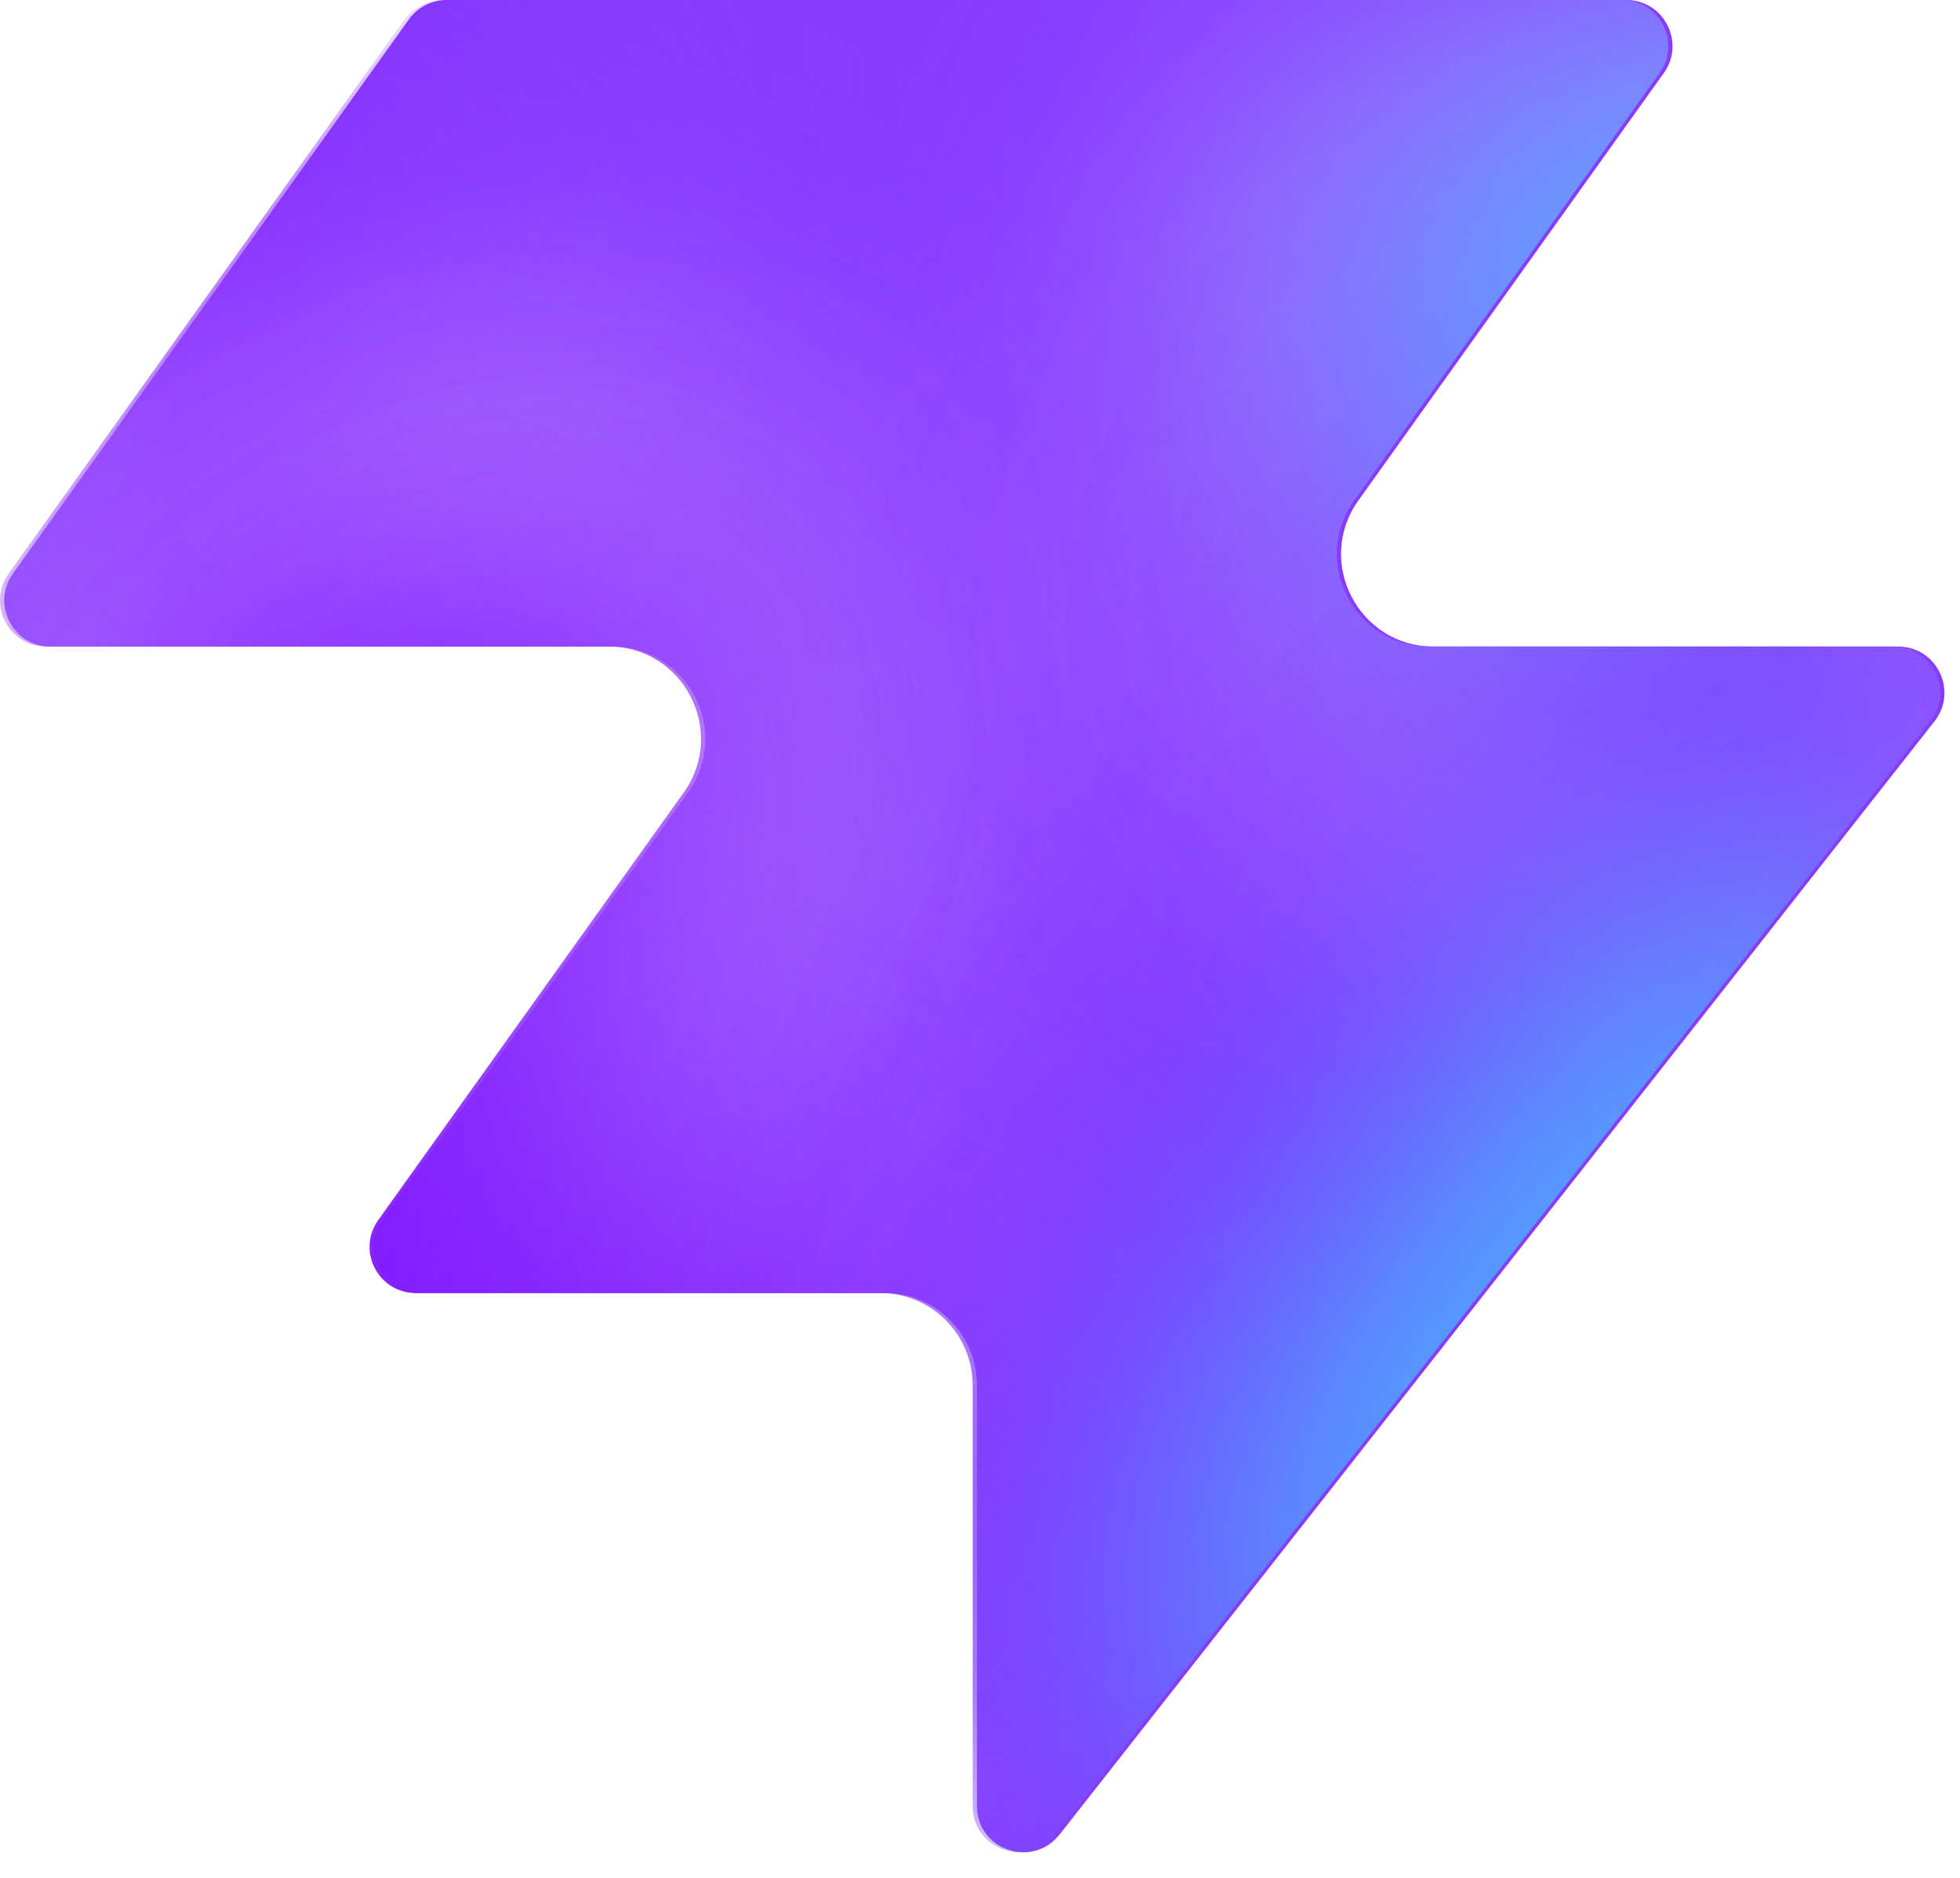
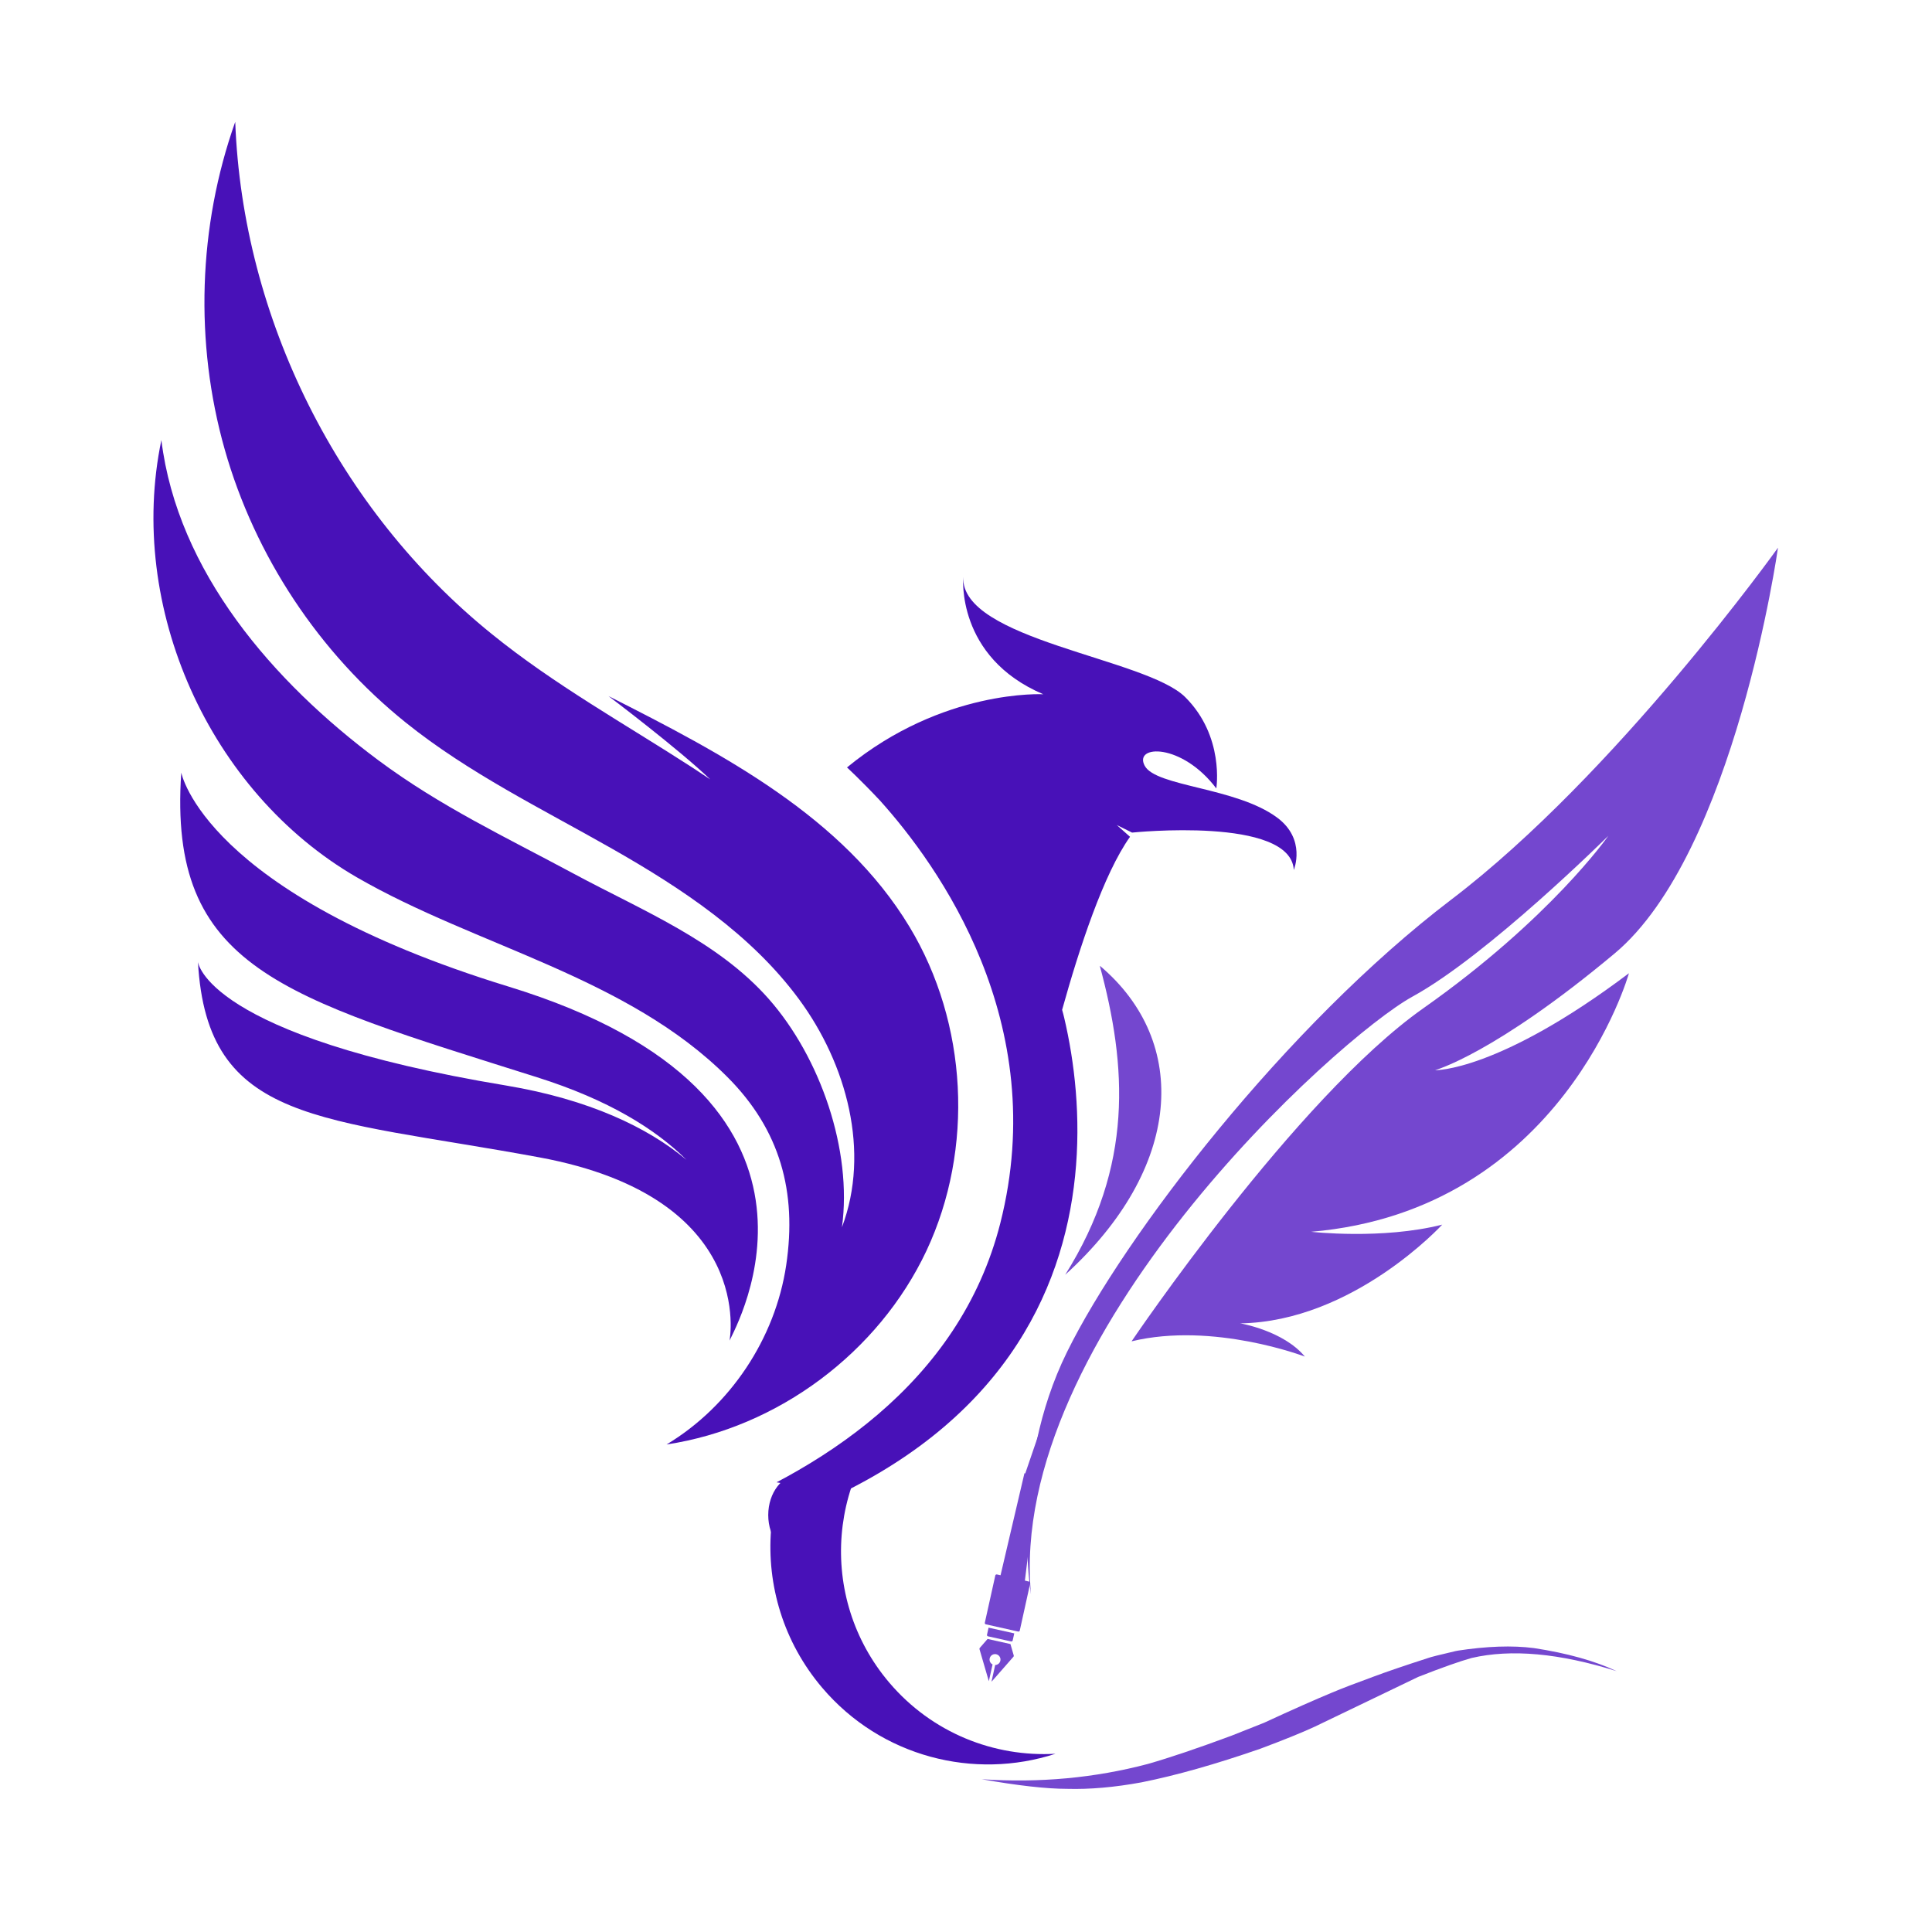
- <svg xmlns="http://www.w3.org/2000/svg" width="48" height="46" fill="none" viewBox="0 0 48 46">
-   <path fill="#863bff" d="M25.946 44.938c-.664.845-2.021.375-2.021-.698V33.937a2.26 2.26 0 0 0-2.262-2.262H10.287c-.92 0-1.456-1.04-.92-1.788l7.48-10.471c1.07-1.497 0-3.578-1.842-3.578H1.237c-.92 0-1.456-1.04-.92-1.788L10.013.474c.214-.297.556-.474.92-.474h28.894c.92 0 1.456 1.04.92 1.788l-7.48 10.471c-1.07 1.498 0 3.579 1.842 3.579h11.377c.943 0 1.473 1.088.89 1.83L25.947 44.94z" style="fill:#863bff;fill:color(display-p3 .525 .23 1);fill-opacity:1" />
-   <mask id="a" width="48" height="46" x="0" y="0" maskUnits="userSpaceOnUse" style="mask-type:alpha">
-     <path fill="#000" d="M25.842 44.938c-.664.844-2.021.375-2.021-.698V33.937a2.26 2.26 0 0 0-2.262-2.262H10.183c-.92 0-1.456-1.04-.92-1.788l7.48-10.471c1.07-1.498 0-3.579-1.842-3.579H1.133c-.92 0-1.456-1.04-.92-1.787L9.91.473c.214-.297.556-.474.92-.474h28.894c.92 0 1.456 1.04.92 1.788l-7.48 10.471c-1.07 1.498 0 3.578 1.842 3.578h11.377c.943 0 1.473 1.088.89 1.832L25.843 44.94z" style="fill:#000;fill-opacity:1" />
-   </mask>
-   <g mask="url(#a)">
-     <g filter="url(#b)">
-       <ellipse cx="5.508" cy="14.704" fill="#ede6ff" rx="5.508" ry="14.704" style="fill:#ede6ff;fill:color(display-p3 .927 .903 1);fill-opacity:1" transform="matrix(.00324 1 1 -.00324 -4.47 31.516)" />
-     </g>
-     <g filter="url(#c)">
-       <ellipse cx="10.399" cy="29.851" fill="#ede6ff" rx="10.399" ry="29.851" style="fill:#ede6ff;fill:color(display-p3 .927 .903 1);fill-opacity:1" transform="matrix(.00324 1 1 -.00324 -39.328 7.883)" />
-     </g>
-     <g filter="url(#d)">
-       <ellipse cx="5.508" cy="30.487" fill="#7e14ff" rx="5.508" ry="30.487" style="fill:#7e14ff;fill:color(display-p3 .492 .077 1);fill-opacity:1" transform="rotate(89.814 -25.913 -14.639)scale(1 -1)" />
-     </g>
-     <g filter="url(#e)">
-       <ellipse cx="5.508" cy="30.599" fill="#7e14ff" rx="5.508" ry="30.599" style="fill:#7e14ff;fill:color(display-p3 .492 .077 1);fill-opacity:1" transform="rotate(89.814 -32.644 -3.334)scale(1 -1)" />
-     </g>
-     <g filter="url(#f)">
-       <ellipse cx="5.508" cy="30.599" fill="#7e14ff" rx="5.508" ry="30.599" style="fill:#7e14ff;fill:color(display-p3 .492 .077 1);fill-opacity:1" transform="matrix(.00324 1 1 -.00324 -34.34 30.47)" />
-     </g>
-     <g filter="url(#g)">
-       <ellipse cx="14.072" cy="22.078" fill="#ede6ff" rx="14.072" ry="22.078" style="fill:#ede6ff;fill:color(display-p3 .927 .903 1);fill-opacity:1" transform="rotate(93.35 24.506 48.493)scale(-1 1)" />
-     </g>
-     <g filter="url(#h)">
-       <ellipse cx="3.47" cy="21.501" fill="#7e14ff" rx="3.47" ry="21.501" style="fill:#7e14ff;fill:color(display-p3 .492 .077 1);fill-opacity:1" transform="rotate(89.009 28.708 47.59)scale(-1 1)" />
-     </g>
-     <g filter="url(#i)">
-       <ellipse cx="3.47" cy="21.501" fill="#7e14ff" rx="3.47" ry="21.501" style="fill:#7e14ff;fill:color(display-p3 .492 .077 1);fill-opacity:1" transform="rotate(89.009 28.708 47.59)scale(-1 1)" />
-     </g>
-     <g filter="url(#j)">
-       <ellipse cx=".387" cy="8.972" fill="#7e14ff" rx="4.407" ry="29.108" style="fill:#7e14ff;fill:color(display-p3 .492 .077 1);fill-opacity:1" transform="rotate(39.51 .387 8.972)" />
-     </g>
-     <g filter="url(#k)">
-       <ellipse cx="47.523" cy="-6.092" fill="#7e14ff" rx="4.407" ry="29.108" style="fill:#7e14ff;fill:color(display-p3 .492 .077 1);fill-opacity:1" transform="rotate(37.892 47.523 -6.092)" />
-     </g>
-     <g filter="url(#l)">
-       <ellipse cx="41.412" cy="6.333" fill="#47bfff" rx="5.971" ry="9.665" style="fill:#47bfff;fill:color(display-p3 .28 .748 1);fill-opacity:1" transform="rotate(37.892 41.412 6.333)" />
-     </g>
-     <g filter="url(#m)">
-       <ellipse cx="-1.879" cy="38.332" fill="#7e14ff" rx="4.407" ry="29.108" style="fill:#7e14ff;fill:color(display-p3 .492 .077 1);fill-opacity:1" transform="rotate(37.892 -1.88 38.332)" />
-     </g>
-     <g filter="url(#n)">
-       <ellipse cx="-1.879" cy="38.332" fill="#7e14ff" rx="4.407" ry="29.108" style="fill:#7e14ff;fill:color(display-p3 .492 .077 1);fill-opacity:1" transform="rotate(37.892 -1.88 38.332)" />
-     </g>
-     <g filter="url(#o)">
-       <ellipse cx="35.651" cy="29.907" fill="#7e14ff" rx="4.407" ry="29.108" style="fill:#7e14ff;fill:color(display-p3 .492 .077 1);fill-opacity:1" transform="rotate(37.892 35.651 29.907)" />
-     </g>
-     <g filter="url(#p)">
-       <ellipse cx="38.418" cy="32.4" fill="#47bfff" rx="5.971" ry="15.297" style="fill:#47bfff;fill:color(display-p3 .28 .748 1);fill-opacity:1" transform="rotate(37.892 38.418 32.4)" />
-     </g>
-   </g>
+ <svg xmlns="http://www.w3.org/2000/svg" width="2000" zoomAndPan="magnify" viewBox="0 0 1500 1500" height="2000" preserveAspectRatio="xMidYMid meet" version="1.0">
  <defs>
-     <filter id="b" width="60.045" height="41.654" x="-19.77" y="16.149" color-interpolation-filters="sRGB" filterUnits="userSpaceOnUse">
-       <feFlood flood-opacity="0" result="BackgroundImageFix" />
-       <feBlend in="SourceGraphic" in2="BackgroundImageFix" result="shape" />
-       <feGaussianBlur result="effect1_foregroundBlur_2002_17158" stdDeviation="7.659" />
-     </filter>
-     <filter id="c" width="90.34" height="51.437" x="-54.613" y="-7.533" color-interpolation-filters="sRGB" filterUnits="userSpaceOnUse">
-       <feFlood flood-opacity="0" result="BackgroundImageFix" />
-       <feBlend in="SourceGraphic" in2="BackgroundImageFix" result="shape" />
-       <feGaussianBlur result="effect1_foregroundBlur_2002_17158" stdDeviation="7.659" />
-     </filter>
-     <filter id="d" width="79.355" height="29.4" x="-49.64" y="2.03" color-interpolation-filters="sRGB" filterUnits="userSpaceOnUse">
-       <feFlood flood-opacity="0" result="BackgroundImageFix" />
-       <feBlend in="SourceGraphic" in2="BackgroundImageFix" result="shape" />
-       <feGaussianBlur result="effect1_foregroundBlur_2002_17158" stdDeviation="4.596" />
-     </filter>
-     <filter id="e" width="79.579" height="29.4" x="-45.045" y="20.029" color-interpolation-filters="sRGB" filterUnits="userSpaceOnUse">
-       <feFlood flood-opacity="0" result="BackgroundImageFix" />
-       <feBlend in="SourceGraphic" in2="BackgroundImageFix" result="shape" />
-       <feGaussianBlur result="effect1_foregroundBlur_2002_17158" stdDeviation="4.596" />
-     </filter>
-     <filter id="f" width="79.579" height="29.4" x="-43.513" y="21.178" color-interpolation-filters="sRGB" filterUnits="userSpaceOnUse">
-       <feFlood flood-opacity="0" result="BackgroundImageFix" />
-       <feBlend in="SourceGraphic" in2="BackgroundImageFix" result="shape" />
-       <feGaussianBlur result="effect1_foregroundBlur_2002_17158" stdDeviation="4.596" />
-     </filter>
-     <filter id="g" width="74.749" height="58.852" x="15.756" y="-17.901" color-interpolation-filters="sRGB" filterUnits="userSpaceOnUse">
-       <feFlood flood-opacity="0" result="BackgroundImageFix" />
-       <feBlend in="SourceGraphic" in2="BackgroundImageFix" result="shape" />
-       <feGaussianBlur result="effect1_foregroundBlur_2002_17158" stdDeviation="7.659" />
-     </filter>
-     <filter id="h" width="61.377" height="25.362" x="23.548" y="2.284" color-interpolation-filters="sRGB" filterUnits="userSpaceOnUse">
-       <feFlood flood-opacity="0" result="BackgroundImageFix" />
-       <feBlend in="SourceGraphic" in2="BackgroundImageFix" result="shape" />
-       <feGaussianBlur result="effect1_foregroundBlur_2002_17158" stdDeviation="4.596" />
-     </filter>
-     <filter id="i" width="61.377" height="25.362" x="23.548" y="2.284" color-interpolation-filters="sRGB" filterUnits="userSpaceOnUse">
-       <feFlood flood-opacity="0" result="BackgroundImageFix" />
-       <feBlend in="SourceGraphic" in2="BackgroundImageFix" result="shape" />
-       <feGaussianBlur result="effect1_foregroundBlur_2002_17158" stdDeviation="4.596" />
-     </filter>
-     <filter id="j" width="56.045" height="63.649" x="-27.636" y="-22.853" color-interpolation-filters="sRGB" filterUnits="userSpaceOnUse">
-       <feFlood flood-opacity="0" result="BackgroundImageFix" />
-       <feBlend in="SourceGraphic" in2="BackgroundImageFix" result="shape" />
-       <feGaussianBlur result="effect1_foregroundBlur_2002_17158" stdDeviation="4.596" />
-     </filter>
-     <filter id="k" width="54.814" height="64.646" x="20.116" y="-38.415" color-interpolation-filters="sRGB" filterUnits="userSpaceOnUse">
-       <feFlood flood-opacity="0" result="BackgroundImageFix" />
-       <feBlend in="SourceGraphic" in2="BackgroundImageFix" result="shape" />
-       <feGaussianBlur result="effect1_foregroundBlur_2002_17158" stdDeviation="4.596" />
-     </filter>
-     <filter id="l" width="33.541" height="35.313" x="24.641" y="-11.323" color-interpolation-filters="sRGB" filterUnits="userSpaceOnUse">
-       <feFlood flood-opacity="0" result="BackgroundImageFix" />
-       <feBlend in="SourceGraphic" in2="BackgroundImageFix" result="shape" />
-       <feGaussianBlur result="effect1_foregroundBlur_2002_17158" stdDeviation="4.596" />
-     </filter>
-     <filter id="m" width="54.814" height="64.646" x="-29.286" y="6.009" color-interpolation-filters="sRGB" filterUnits="userSpaceOnUse">
-       <feFlood flood-opacity="0" result="BackgroundImageFix" />
-       <feBlend in="SourceGraphic" in2="BackgroundImageFix" result="shape" />
-       <feGaussianBlur result="effect1_foregroundBlur_2002_17158" stdDeviation="4.596" />
-     </filter>
-     <filter id="n" width="54.814" height="64.646" x="-29.286" y="6.009" color-interpolation-filters="sRGB" filterUnits="userSpaceOnUse">
-       <feFlood flood-opacity="0" result="BackgroundImageFix" />
-       <feBlend in="SourceGraphic" in2="BackgroundImageFix" result="shape" />
-       <feGaussianBlur result="effect1_foregroundBlur_2002_17158" stdDeviation="4.596" />
-     </filter>
-     <filter id="o" width="54.814" height="64.646" x="8.244" y="-2.416" color-interpolation-filters="sRGB" filterUnits="userSpaceOnUse">
-       <feFlood flood-opacity="0" result="BackgroundImageFix" />
-       <feBlend in="SourceGraphic" in2="BackgroundImageFix" result="shape" />
-       <feGaussianBlur result="effect1_foregroundBlur_2002_17158" stdDeviation="4.596" />
-     </filter>
-     <filter id="p" width="39.409" height="43.623" x="18.713" y="10.588" color-interpolation-filters="sRGB" filterUnits="userSpaceOnUse">
-       <feFlood flood-opacity="0" result="BackgroundImageFix" />
-       <feBlend in="SourceGraphic" in2="BackgroundImageFix" result="shape" />
-       <feGaussianBlur result="effect1_foregroundBlur_2002_17158" stdDeviation="4.596" />
-     </filter>
+     <clipPath id="d097aa70d5">
+       <path d="M 119 94 L 744 94 L 744 1122 L 119 1122 Z M 119 94 " clip-rule="nonzero" />
+     </clipPath>
+     <clipPath id="dd0f3eee6e">
+       <path d="M 162.211 91.156 L 1083.594 247.176 L 921.438 1204.793 L 0.055 1048.773 Z M 162.211 91.156 " clip-rule="nonzero" />
+     </clipPath>
+     <clipPath id="52dfa363a0">
+       <path d="M 162.211 91.156 L 1083.594 247.176 L 901.781 1320.891 L -19.605 1164.871 Z M 162.211 91.156 " clip-rule="nonzero" />
+     </clipPath>
+     <clipPath id="300c80ef76">
+       <path d="M 139 599 L 589 599 L 589 1041 L 139 1041 Z M 139 599 " clip-rule="nonzero" />
+     </clipPath>
+     <clipPath id="2f59038905">
+       <path d="M 162.211 91.156 L 1083.594 247.176 L 921.438 1204.793 L 0.055 1048.773 Z M 162.211 91.156 " clip-rule="nonzero" />
+     </clipPath>
+     <clipPath id="4c42fa77f8">
+       <path d="M 162.211 91.156 L 1083.594 247.176 L 901.781 1320.891 L -19.605 1164.871 Z M 162.211 91.156 " clip-rule="nonzero" />
+     </clipPath>
+     <clipPath id="13c970b8ff">
+       <path d="M 339 447 L 1007 447 L 1007 1205 L 339 1205 Z M 339 447 " clip-rule="nonzero" />
+     </clipPath>
+     <clipPath id="32fc7b57d8">
+       <path d="M 162.211 91.156 L 1083.594 247.176 L 921.438 1204.793 L 0.055 1048.773 Z M 162.211 91.156 " clip-rule="nonzero" />
+     </clipPath>
+     <clipPath id="2b7f85950d">
+       <path d="M 162.211 91.156 L 1083.594 247.176 L 901.781 1320.891 L -19.605 1164.871 Z M 162.211 91.156 " clip-rule="nonzero" />
+     </clipPath>
+     <clipPath id="d2ddcf93ad">
+       <path d="M 598 1036 L 845 1036 L 845 1370 L 598 1370 Z M 598 1036 " clip-rule="nonzero" />
+     </clipPath>
+     <clipPath id="61e0175d77">
+       <path d="M 773.234 1036.047 L 953.523 1247.984 L 739.871 1429.734 L 559.582 1217.797 Z M 773.234 1036.047 " clip-rule="nonzero" />
+     </clipPath>
+     <clipPath id="2173ab12c6">
+       <path d="M 776.695 970.922 L 987.605 1218.852 L 739.676 1429.758 L 528.77 1181.828 Z M 776.695 970.922 " clip-rule="nonzero" />
+     </clipPath>
+     <clipPath id="8f41d31797">
+       <path d="M 596.457 1144.719 L 645.605 1144.719 L 645.605 1207.887 L 596.457 1207.887 Z M 596.457 1144.719 " clip-rule="nonzero" />
+     </clipPath>
+     <clipPath id="9db100b055">
+       <path d="M 621.031 1144.719 C 607.457 1144.719 596.457 1158.852 596.457 1176.289 C 596.457 1193.723 607.457 1207.859 621.031 1207.859 C 634.602 1207.859 645.605 1193.723 645.605 1176.289 C 645.605 1158.852 634.602 1144.719 621.031 1144.719 Z M 621.031 1144.719 " clip-rule="nonzero" />
+     </clipPath>
+     <clipPath id="813f4d33bb">
+       <path d="M 0.457 0.719 L 49.605 0.719 L 49.605 63.887 L 0.457 63.887 Z M 0.457 0.719 " clip-rule="nonzero" />
+     </clipPath>
+     <clipPath id="136e23c027">
+       <path d="M 25.031 0.719 C 11.457 0.719 0.457 14.852 0.457 32.289 C 0.457 49.723 11.457 63.859 25.031 63.859 C 38.602 63.859 49.605 49.723 49.605 32.289 C 49.605 14.852 38.602 0.719 25.031 0.719 Z M 25.031 0.719 " clip-rule="nonzero" />
+     </clipPath>
+     <clipPath id="2e4f27a54b">
+       <rect x="0" width="50" y="0" height="64" />
+     </clipPath>
+     <clipPath id="033597e0e7">
+       <path d="M 756 1259 L 1259 1259 L 1259 1407 L 756 1407 Z M 756 1259 " clip-rule="nonzero" />
+     </clipPath>
+     <clipPath id="7f34608fd7">
+       <path d="M 756.469 1353.164 L 1247.859 1259.434 L 1258.117 1313.215 L 766.727 1406.945 Z M 756.469 1353.164 " clip-rule="nonzero" />
+     </clipPath>
+     <clipPath id="783a4e00a3">
+       <path d="M 6 19 L 500 19 L 500 130 L 6 130 Z M 6 19 " clip-rule="nonzero" />
+     </clipPath>
+     <clipPath id="ac42ba7198">
+       <path d="M 0.469 94.164 L 491.859 0.434 L 502.117 54.215 L 10.727 147.945 Z M 0.469 94.164 " clip-rule="nonzero" />
+     </clipPath>
+     <clipPath id="0b8d7c7074">
+       <path d="M 492.137 0.383 L 0.746 94.109 L 11.004 147.891 L 502.395 54.164 Z M 492.137 0.383 " clip-rule="nonzero" />
+     </clipPath>
+     <clipPath id="f7128f5e04">
+       <path d="M 492.137 0.383 L 0.746 94.109 L 11.004 147.891 L 502.395 54.164 Z M 492.137 0.383 " clip-rule="nonzero" />
+     </clipPath>
+     <clipPath id="bb85498bfd">
+       <rect x="0" width="503" y="0" height="148" />
+     </clipPath>
+     <clipPath id="f4261a0c45">
+       <path d="M 797 425.012 L 1380.121 425.012 L 1380.121 1238.012 L 797 1238.012 Z M 797 425.012 " clip-rule="nonzero" />
+     </clipPath>
+     <clipPath id="b016ca377d">
+       <path d="M 773 1143 L 806 1143 L 806 1240 L 773 1240 Z M 773 1143 " clip-rule="nonzero" />
+     </clipPath>
+     <clipPath id="f31127817f">
+       <path d="M 795.371 1143.828 L 805.262 1146.145 L 783.352 1239.707 L 773.461 1237.391 Z M 795.371 1143.828 " clip-rule="nonzero" />
+     </clipPath>
+     <clipPath id="613432de3d">
+       <path d="M 0.281 0.602 L 32.441 0.602 L 32.441 96.84 L 0.281 96.84 Z M 0.281 0.602 " clip-rule="nonzero" />
+     </clipPath>
+     <clipPath id="14c7d4a3b8">
+       <path d="M 22.371 0.828 L 32.262 3.145 L 10.352 96.707 L 0.461 94.391 Z M 22.371 0.828 " clip-rule="nonzero" />
+     </clipPath>
+     <clipPath id="dbeaad7542">
+       <rect x="0" width="33" y="0" height="97" />
+     </clipPath>
+     <clipPath id="a179690aab">
+       <path d="M 785 1171 L 803 1171 L 803 1230 L 785 1230 Z M 785 1171 " clip-rule="nonzero" />
+     </clipPath>
+     <clipPath id="70618dc043">
+       <path d="M 792.266 1171.801 L 802.348 1173.035 L 795.5 1229.051 L 785.418 1227.82 Z M 792.266 1171.801 " clip-rule="nonzero" />
+     </clipPath>
+     <clipPath id="a54af8f64c">
+       <path d="M 0.281 0.68 L 17.559 0.68 L 17.559 58.281 L 0.281 58.281 Z M 0.281 0.68 " clip-rule="nonzero" />
+     </clipPath>
+     <clipPath id="912052108f">
+       <path d="M 7.266 0.801 L 17.348 2.035 L 10.5 58.051 L 0.418 56.82 Z M 7.266 0.801 " clip-rule="nonzero" />
+     </clipPath>
+     <clipPath id="f1d3290093">
+       <rect x="0" width="18" y="0" height="59" />
+     </clipPath>
+     <clipPath id="1a9f18a644">
+       <path d="M 764 1222 L 800 1222 L 800 1267 L 764 1267 Z M 764 1222 " clip-rule="nonzero" />
+     </clipPath>
+     <clipPath id="2125a8c9f7">
+       <path d="M 731.691 1248.91 L 789.254 1212.242 L 825.922 1269.805 L 768.359 1306.473 Z M 731.691 1248.91 " clip-rule="nonzero" />
+     </clipPath>
+     <clipPath id="c5abdbb71c">
+       <path d="M 731.691 1248.91 L 789.254 1212.242 L 825.922 1269.805 L 768.359 1306.473 Z M 731.691 1248.91 " clip-rule="nonzero" />
+     </clipPath>
+     <clipPath id="40d1b77968">
+       <path d="M 760 1272 L 788 1272 L 788 1306 L 760 1306 Z M 760 1272 " clip-rule="nonzero" />
+     </clipPath>
+     <clipPath id="ff498a0fbe">
+       <path d="M 731.691 1248.91 L 789.254 1212.242 L 825.922 1269.805 L 768.359 1306.473 Z M 731.691 1248.91 " clip-rule="nonzero" />
+     </clipPath>
+     <clipPath id="145bdb93d8">
+       <path d="M 731.691 1248.91 L 789.254 1212.242 L 825.922 1269.805 L 768.359 1306.473 Z M 731.691 1248.91 " clip-rule="nonzero" />
+     </clipPath>
+     <clipPath id="50804479ae">
+       <path d="M 766 1263 L 788 1263 L 788 1275 L 766 1275 Z M 766 1263 " clip-rule="nonzero" />
+     </clipPath>
+     <clipPath id="1dbb42beb7">
+       <path d="M 731.691 1248.91 L 789.254 1212.242 L 825.922 1269.805 L 768.359 1306.473 Z M 731.691 1248.91 " clip-rule="nonzero" />
+     </clipPath>
+     <clipPath id="28349a9de3">
+       <path d="M 731.691 1248.91 L 789.254 1212.242 L 825.922 1269.805 L 768.359 1306.473 Z M 731.691 1248.91 " clip-rule="nonzero" />
+     </clipPath>
+     <clipPath id="8a2e4482bd">
+       <path d="M 795 1101 L 819 1101 L 819 1148 L 795 1148 Z M 795 1101 " clip-rule="nonzero" />
+     </clipPath>
+     <clipPath id="f435ff5d9c">
+       <path d="M 810.621 1101.285 L 818.16 1103.867 L 803.328 1147.191 L 795.785 1144.605 Z M 810.621 1101.285 " clip-rule="nonzero" />
+     </clipPath>
+     <clipPath id="b947120878">
+       <path d="M 0.602 0.121 L 23.398 0.121 L 23.398 46.199 L 0.602 46.199 Z M 0.602 0.121 " clip-rule="nonzero" />
+     </clipPath>
+     <clipPath id="7a8b0b8720">
+       <path d="M 15.621 0.285 L 23.16 2.867 L 8.328 46.191 L 0.785 43.605 Z M 15.621 0.285 " clip-rule="nonzero" />
+     </clipPath>
+     <clipPath id="4ef168619b">
+       <rect x="0" width="24" y="0" height="47" />
+     </clipPath>
+     <clipPath id="5482ab8bb2">
+       <path d="M 827 749 L 902 749 L 902 990 L 827 990 Z M 827 749 " clip-rule="nonzero" />
+     </clipPath>
+     <clipPath id="2f99e3436f">
+       <path d="M 849.062 1005.293 L 731.387 922.301 L 853.281 749.457 L 970.961 832.453 Z M 849.062 1005.293 " clip-rule="nonzero" />
+     </clipPath>
+     <clipPath id="8f89573657">
+       <path d="M 849.062 1005.293 L 731.387 922.301 L 853.281 749.457 L 970.961 832.453 Z M 849.062 1005.293 " clip-rule="nonzero" />
+     </clipPath>
  </defs>
+   <g clip-path="url(#d097aa70d5)">
+     <g clip-path="url(#dd0f3eee6e)">
+       <g clip-path="url(#52dfa363a0)">
+         <path fill="#4811b8" d="M 706.168 719.633 C 654.734 634.332 561.25 585.336 472.43 540.434 C 472.43 540.434 526.805 581.441 551.406 605.098 C 546.91 602.055 542.277 599.105 537.777 596.062 C 485.289 562.102 430.277 531.586 381.68 492.129 C 262.77 396.086 188.352 247.285 182.633 94.613 C 153.84 175.789 150.984 266.031 174.453 348.875 C 197.922 431.723 247.758 506.949 314.977 560.957 C 363.832 600.23 420.586 627.852 475.062 658.844 C 529.535 689.84 583.133 725.355 620.301 775.758 C 657.469 826.16 675.805 894.23 653.688 952.832 C 661.879 893.012 636.812 820.953 596.949 775.68 C 557.086 730.406 498.602 706.938 445.434 678.332 C 392.266 649.727 342.312 626.336 293.82 590.316 C 211.934 529.375 137.867 443.777 125.293 341.691 C 98.223 471.258 162.457 614.914 277.066 681.164 C 369.672 734.688 486.961 758.195 564.906 836.359 C 605.629 877.219 618.914 925.289 610.398 982.316 C 601.883 1039.34 566.902 1091.773 517.535 1121.484 C 603.977 1108.422 682.125 1050.082 719.336 971.012 C 756.434 891.926 751.293 794.406 706.168 719.633 Z M 706.168 719.633 " fill-opacity="1" fill-rule="nonzero" />
+       </g>
+     </g>
+   </g>
+   <g clip-path="url(#300c80ef76)">
+     <g clip-path="url(#2f59038905)">
+       <g clip-path="url(#4c42fa77f8)">
+         <path fill="#4811b8" d="M 394.695 765.938 C 158.281 693.422 140.734 599.84 140.734 599.84 C 130.363 751.949 218.984 773.793 416.961 836.383 C 472.469 853.875 509.062 876.711 532.961 900.477 C 502.914 875.328 457.355 853.594 393.188 842.84 C 159.16 804.012 153.691 746.781 153.691 746.781 C 160.68 873.109 249.43 867.281 418.738 898.57 C 588.051 929.863 566.406 1040.855 566.406 1040.855 C 570.699 1030.984 673.496 851.328 394.695 765.938 Z M 394.695 765.938 " fill-opacity="1" fill-rule="nonzero" />
+       </g>
+     </g>
+   </g>
+   <g clip-path="url(#13c970b8ff)">
+     <g clip-path="url(#32fc7b57d8)">
+       <g clip-path="url(#2b7f85950d)">
+         <path fill="#4811b8" d="M 991.469 634.707 C 959.66 611.199 897.383 610.797 888.742 594.516 C 879.992 578.219 917.426 576.578 944.344 612.137 C 944.344 612.137 950.84 571.75 920.215 541.262 C 889.59 510.773 745.488 496.859 747.867 447.797 C 747.867 447.797 741.98 510.168 810.039 539.02 C 810.039 539.02 732.012 534.695 657.605 595.84 C 657.605 595.84 667.871 605.215 683.035 621.344 C 728.609 671.918 816.27 793.668 776.625 949.711 C 713.164 1199.285 339.707 1225.977 339.707 1225.977 C 843.871 1206.148 858.453 926.867 826.219 790.109 C 825.762 788.094 825.195 786.062 824.625 784.027 C 837.996 736.027 856.859 678.477 877.348 649.688 L 867.047 640.535 L 878.93 646.422 C 878.93 646.422 1002.129 633.664 1004.516 675.438 C 1004.535 675.328 1014.371 651.578 991.469 634.707 Z M 991.469 634.707 " fill-opacity="1" fill-rule="nonzero" />
+       </g>
+     </g>
+   </g>
+   <g clip-path="url(#d2ddcf93ad)">
+     <g clip-path="url(#61e0175d77)">
+       <g clip-path="url(#2173ab12c6)">
+         <path fill="#4811b8" d="M 819.488 1361.617 C 756.293 1382.199 684.137 1364.184 638.402 1310.418 C 577.934 1239.336 586.539 1132.688 657.621 1072.219 C 711.387 1026.48 785.496 1020.27 844.57 1050.711 C 798.074 1040.402 747.465 1051.25 708.395 1084.488 C 642.16 1140.832 634.145 1240.215 690.484 1306.445 C 723.723 1345.52 771.934 1364.336 819.488 1361.617 Z M 819.488 1361.617 " fill-opacity="1" fill-rule="nonzero" />
+       </g>
+     </g>
+   </g>
+   <g clip-path="url(#8f41d31797)">
+     <g clip-path="url(#9db100b055)">
+       <g transform="matrix(1, 0, 0, 1, 596, 1144)">
+         <g clip-path="url(#2e4f27a54b)">
+           <g clip-path="url(#813f4d33bb)">
+             <g clip-path="url(#136e23c027)">
+               <path fill="#4811b8" d="M 0.457 0.719 L 49.605 0.719 L 49.605 63.887 L 0.457 63.887 Z M 0.457 0.719 " fill-opacity="1" fill-rule="nonzero" />
+             </g>
+           </g>
+         </g>
+       </g>
+     </g>
+   </g>
+   <g clip-path="url(#033597e0e7)">
+     <g clip-path="url(#7f34608fd7)">
+       <g transform="matrix(1, 0, 0, 1, 756, 1259)">
+         <g clip-path="url(#bb85498bfd)">
+           <g clip-path="url(#783a4e00a3)">
+             <g clip-path="url(#ac42ba7198)">
+               <g clip-path="url(#0b8d7c7074)">
+                 <g clip-path="url(#f7128f5e04)">
+                   <path fill="#7447cf" d="M 375.035 22.676 L 375.27 22.633 C 398.281 19.086 418.188 18.398 434.98 20.574 C 460.773 24.52 482.16 30.488 499.137 38.473 C 454.77 24.531 417.227 21.129 386.508 28.266 C 377.297 30.836 363.488 35.73 345.078 42.953 L 264.777 81.578 C 254.887 86.164 240.793 91.875 222.488 98.715 C 187.836 110.742 157.105 119.438 130.297 124.801 C 109.344 128.66 90.066 130.344 72.461 129.855 C 56.391 129.844 34.301 127.355 6.195 122.395 C 51.051 125.379 94.059 121.422 135.215 110.52 C 152.152 105.676 173.734 98.387 199.957 88.652 L 225.332 78.59 C 247.047 68.551 264.746 60.695 278.422 55.023 C 285.883 51.883 296.645 47.75 310.707 42.625 C 321.133 38.738 335.055 33.992 352.465 28.383 C 354.281 27.648 361.805 25.746 375.035 22.676 " fill-opacity="1" fill-rule="nonzero" />
+                 </g>
+               </g>
+             </g>
+           </g>
+         </g>
+       </g>
+     </g>
+   </g>
+   <g clip-path="url(#f4261a0c45)">
+     <path fill="#7447cf" d="M 800.48 1238.016 C 800.48 1238.016 783.746 1140.438 828.367 1049.809 C 872.992 959.18 998.453 796.09 1126.707 698.488 C 1254.965 600.914 1380.426 425.242 1380.426 425.242 C 1380.426 425.242 1346.977 662.25 1253.555 740.293 C 1160.156 818.363 1114.148 830.898 1114.148 830.898 C 1114.148 830.898 1162.949 832.285 1264.703 755.621 C 1264.703 755.621 1213.137 939.648 1017.957 956.359 C 1017.957 956.359 1073.012 962.641 1119.738 950.801 C 1119.738 950.801 1050.738 1026.078 962.902 1027.461 C 962.902 1027.461 996.352 1033.047 1013.09 1053.246 C 1013.09 1053.246 941.988 1026.051 878.555 1041.402 C 878.555 1041.402 1006.117 852.504 1105.102 782.789 C 1204.086 713.074 1248.684 648.949 1248.684 648.949 C 1248.684 648.949 1155.285 741.652 1096.723 773.719 C 1038.156 805.855 781.668 1037.969 800.48 1238.016 " fill-opacity="1" fill-rule="evenodd" />
+   </g>
+   <g clip-path="url(#b016ca377d)">
+     <g clip-path="url(#f31127817f)">
+       <g transform="matrix(1, 0, 0, 1, 773, 1143)">
+         <g clip-path="url(#dbeaad7542)">
+           <g clip-path="url(#613432de3d)">
+             <g clip-path="url(#14c7d4a3b8)">
+               <path fill="#7447cf" d="M 22.371 0.828 L 32.262 3.145 L 10.355 96.695 L 0.465 94.379 Z M 22.371 0.828 " fill-opacity="1" fill-rule="nonzero" />
+             </g>
+           </g>
+         </g>
+       </g>
+     </g>
+   </g>
+   <g clip-path="url(#a179690aab)">
+     <g clip-path="url(#70618dc043)">
+       <g transform="matrix(1, 0, 0, 1, 785, 1171)">
+         <g clip-path="url(#f1d3290093)">
+           <g clip-path="url(#a54af8f64c)">
+             <g clip-path="url(#912052108f)">
+               <path fill="#7447cf" d="M 7.266 0.801 L 17.348 2.035 L 10.5 58.051 L 0.418 56.816 Z M 7.266 0.801 " fill-opacity="1" fill-rule="nonzero" />
+             </g>
+           </g>
+         </g>
+       </g>
+     </g>
+   </g>
+   <g clip-path="url(#1a9f18a644)">
+     <g clip-path="url(#2125a8c9f7)">
+       <g clip-path="url(#c5abdbb71c)">
+         <path fill="#7447cf" d="M 799.074 1227.953 L 773.992 1222.395 C 773.859 1222.363 773.723 1222.359 773.59 1222.383 C 773.453 1222.41 773.328 1222.457 773.215 1222.531 C 773.098 1222.605 773 1222.699 772.922 1222.809 C 772.844 1222.922 772.789 1223.043 772.758 1223.176 L 764.613 1259.887 C 764.582 1260.02 764.578 1260.156 764.602 1260.289 C 764.629 1260.426 764.676 1260.551 764.75 1260.664 C 764.824 1260.781 764.918 1260.879 765.027 1260.957 C 765.141 1261.035 765.262 1261.09 765.395 1261.121 L 790.516 1266.734 C 790.789 1266.793 791.047 1266.75 791.289 1266.598 C 791.535 1266.445 791.691 1266.227 791.754 1265.941 L 799.859 1229.188 C 799.922 1228.906 799.875 1228.645 799.719 1228.406 C 799.566 1228.168 799.352 1228.016 799.074 1227.953 Z M 799.074 1227.953 " fill-opacity="1" fill-rule="nonzero" />
+       </g>
+     </g>
+   </g>
+   <g clip-path="url(#40d1b77968)">
+     <g clip-path="url(#ff498a0fbe)">
+       <g clip-path="url(#145bdb93d8)">
+         <path fill="#7447cf" d="M 760.695 1279.438 C 760.445 1279.723 760.375 1280.047 760.48 1280.41 L 767.727 1305.285 L 770.625 1292.281 C 770.348 1292.141 770.086 1291.973 769.848 1291.777 C 769.605 1291.582 769.387 1291.359 769.195 1291.117 C 769.004 1290.871 768.84 1290.609 768.703 1290.328 C 768.57 1290.047 768.465 1289.758 768.395 1289.453 C 768.324 1289.152 768.289 1288.844 768.285 1288.531 C 768.281 1288.223 768.312 1287.914 768.375 1287.609 C 768.438 1287.305 768.535 1287.012 768.664 1286.727 C 768.793 1286.445 768.949 1286.18 769.137 1285.93 C 769.324 1285.68 769.535 1285.457 769.773 1285.254 C 770.012 1285.051 770.266 1284.879 770.539 1284.73 C 770.816 1284.586 771.102 1284.473 771.402 1284.391 C 771.703 1284.305 772.008 1284.258 772.32 1284.242 C 772.629 1284.227 772.938 1284.242 773.246 1284.297 C 773.551 1284.348 773.848 1284.434 774.137 1284.551 C 774.426 1284.668 774.695 1284.816 774.953 1284.992 C 775.207 1285.168 775.441 1285.371 775.652 1285.602 C 775.863 1285.828 776.047 1286.078 776.203 1286.348 C 776.363 1286.617 776.488 1286.898 776.582 1287.195 C 776.676 1287.492 776.738 1287.793 776.766 1288.105 C 776.793 1288.414 776.785 1288.723 776.746 1289.031 C 776.707 1289.34 776.633 1289.641 776.527 1289.934 C 776.422 1290.227 776.285 1290.504 776.117 1290.766 C 775.953 1291.027 775.758 1291.27 775.539 1291.488 C 775.32 1291.711 775.078 1291.902 774.816 1292.07 C 774.156 1292.496 773.438 1292.715 772.656 1292.73 L 769.77 1305.754 L 786.852 1286.27 C 787.098 1285.988 787.172 1285.664 787.066 1285.297 L 784.504 1276.438 L 766.758 1272.477 Z M 760.695 1279.438 " fill-opacity="1" fill-rule="nonzero" />
+       </g>
+     </g>
+   </g>
+   <g clip-path="url(#50804479ae)">
+     <g clip-path="url(#1dbb42beb7)">
+       <g clip-path="url(#28349a9de3)">
+         <path fill="#7447cf" d="M 766.305 1269.203 C 766.277 1269.336 766.273 1269.469 766.297 1269.605 C 766.324 1269.742 766.371 1269.867 766.445 1269.98 C 766.52 1270.098 766.609 1270.195 766.723 1270.273 C 766.836 1270.352 766.957 1270.406 767.09 1270.434 L 785.02 1274.41 C 785.156 1274.441 785.289 1274.441 785.422 1274.418 C 785.559 1274.395 785.684 1274.348 785.801 1274.273 C 785.914 1274.199 786.012 1274.105 786.09 1273.996 C 786.168 1273.883 786.223 1273.758 786.254 1273.625 L 787.469 1268.145 L 767.523 1263.723 Z M 766.305 1269.203 " fill-opacity="1" fill-rule="nonzero" />
+       </g>
+     </g>
+   </g>
+   <g clip-path="url(#8a2e4482bd)">
+     <g clip-path="url(#f435ff5d9c)">
+       <g transform="matrix(1, 0, 0, 1, 795, 1101)">
+         <g clip-path="url(#4ef168619b)">
+           <g clip-path="url(#b947120878)">
+             <g clip-path="url(#7a8b0b8720)">
+               <path fill="#7447cf" d="M 15.621 0.285 L 23.16 2.867 L 8.332 46.176 L 0.793 43.594 Z M 15.621 0.285 " fill-opacity="1" fill-rule="nonzero" />
+             </g>
+           </g>
+         </g>
+       </g>
+     </g>
+   </g>
+   <g clip-path="url(#5482ab8bb2)">
+     <g clip-path="url(#2f99e3436f)">
+       <g clip-path="url(#8f89573657)">
+         <path fill="#7447cf" d="M 827.016 989.742 C 880.125 905.172 875.008 827.73 853.859 749.754 C 924.434 809.266 917.969 907.121 827.016 989.742 Z M 827.016 989.742 " fill-opacity="1" fill-rule="nonzero" />
+       </g>
+     </g>
+   </g>
</svg>
